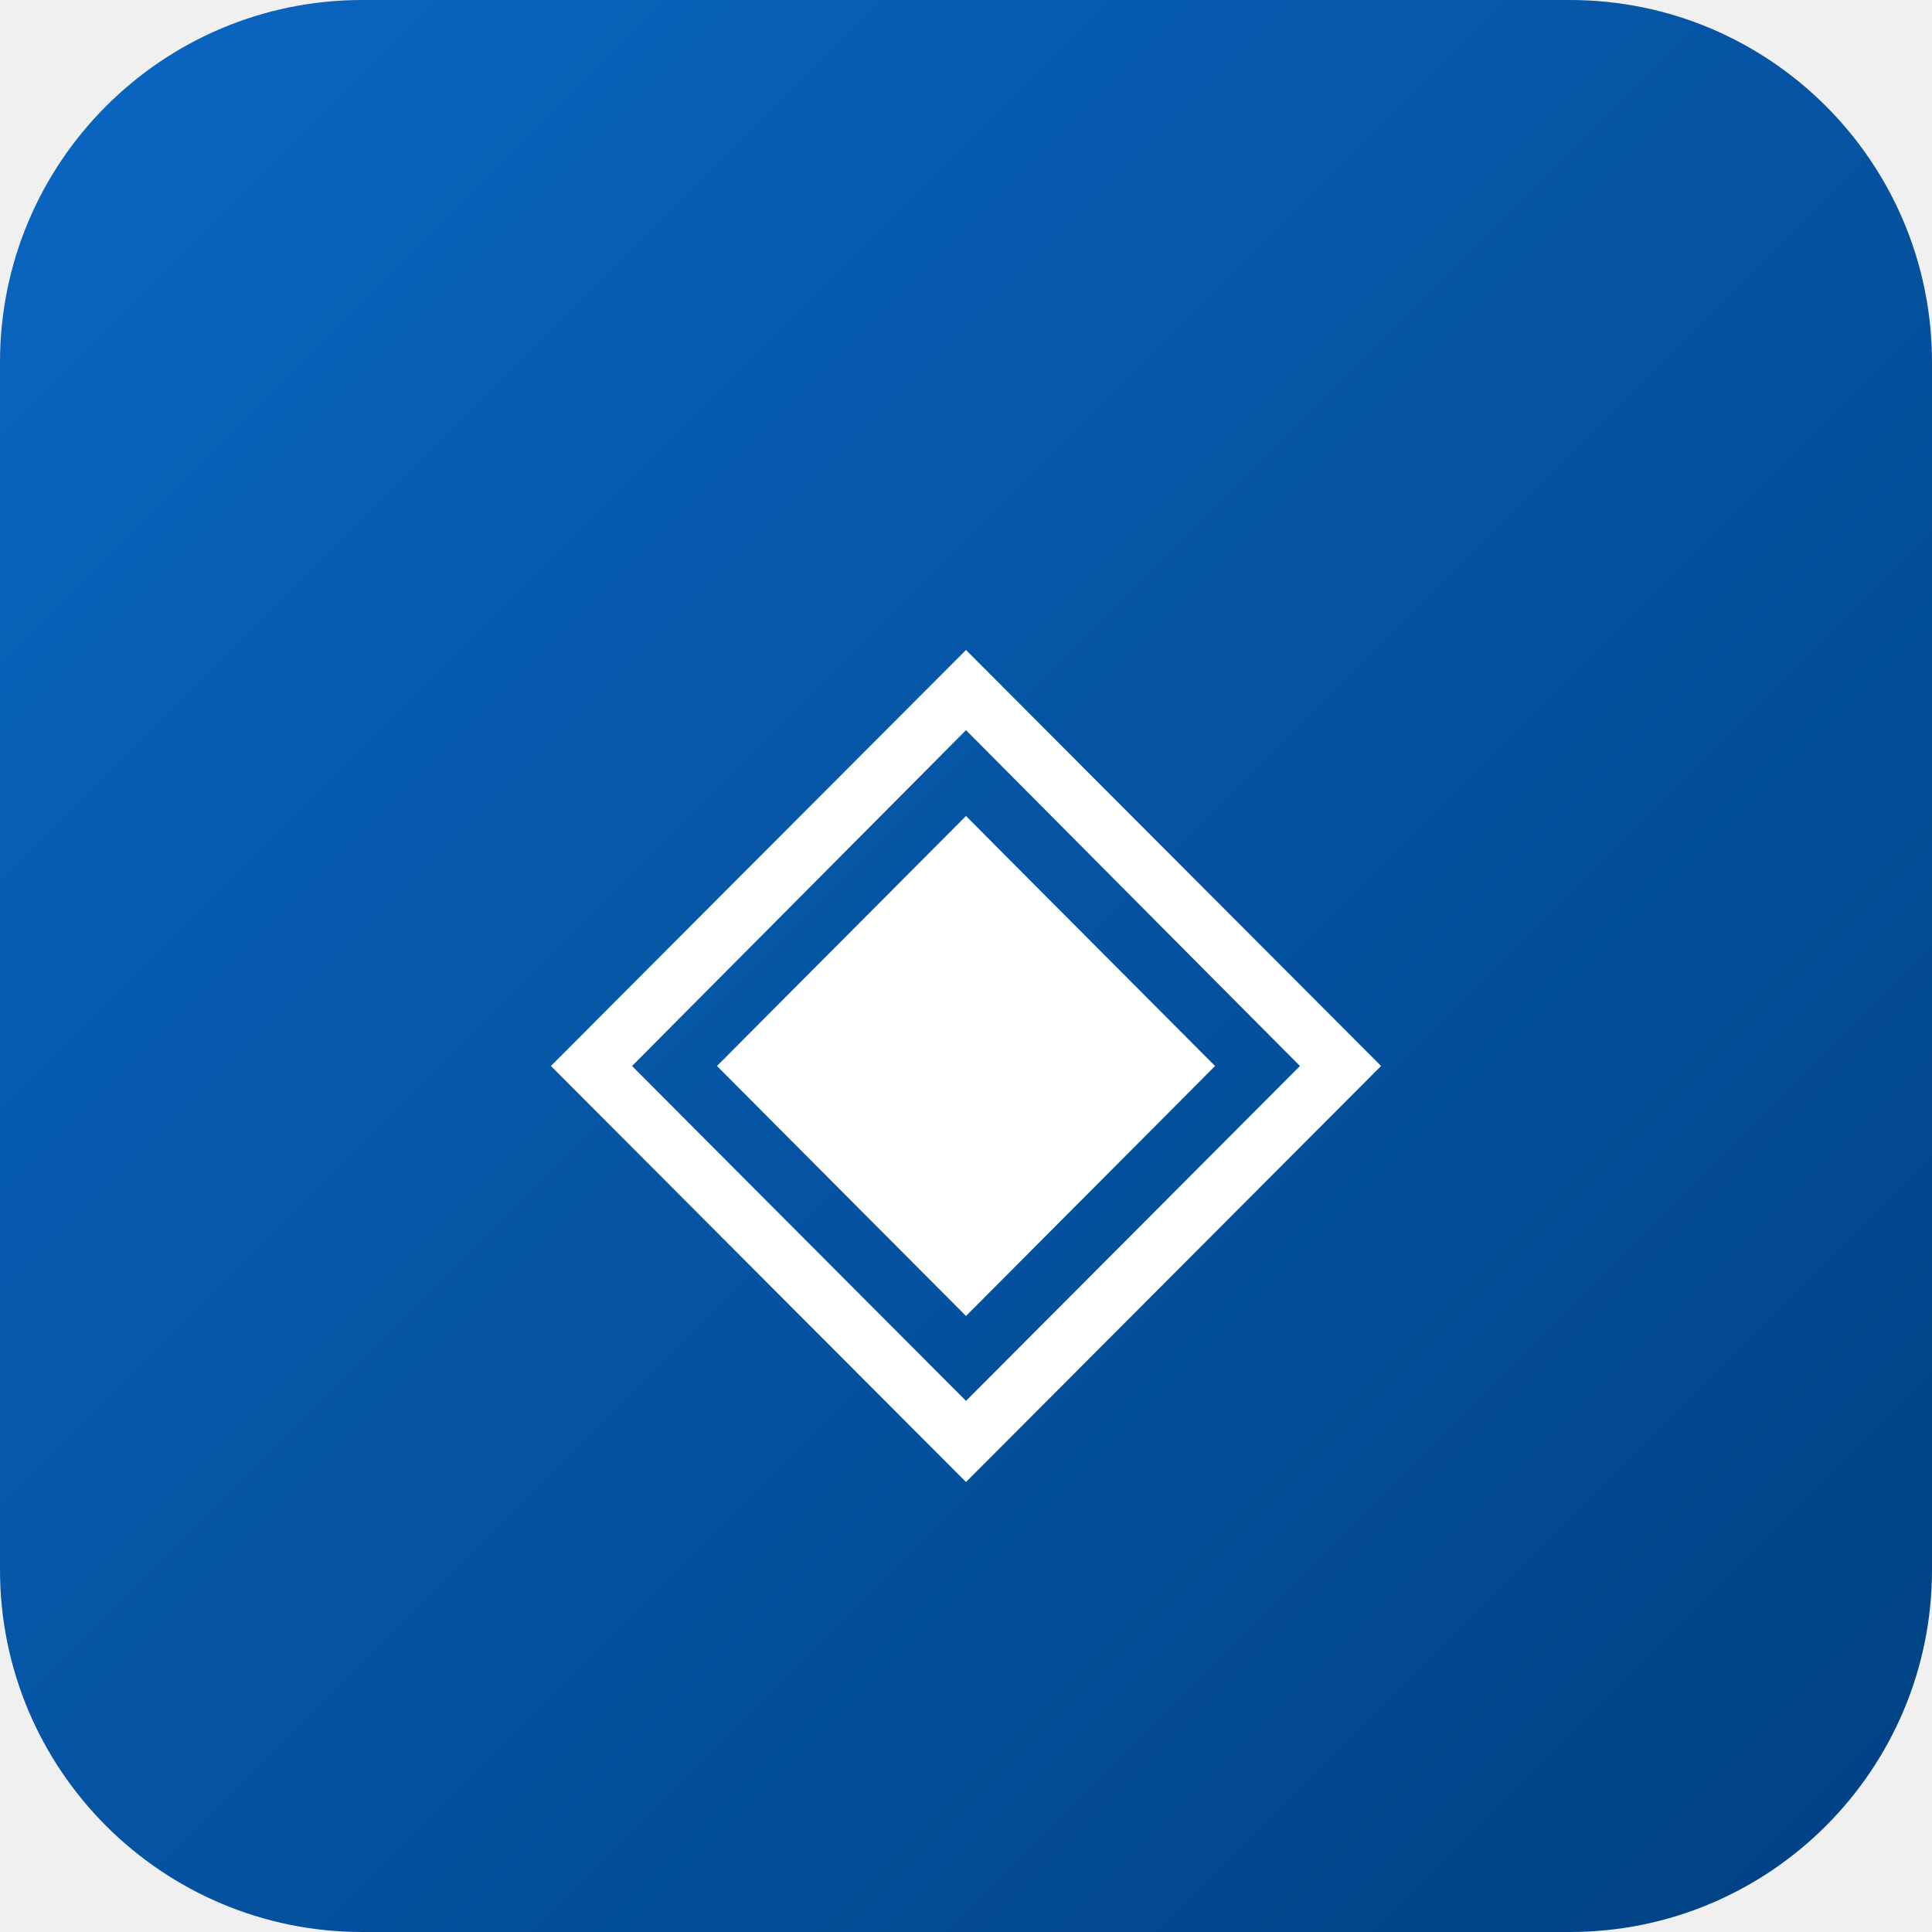
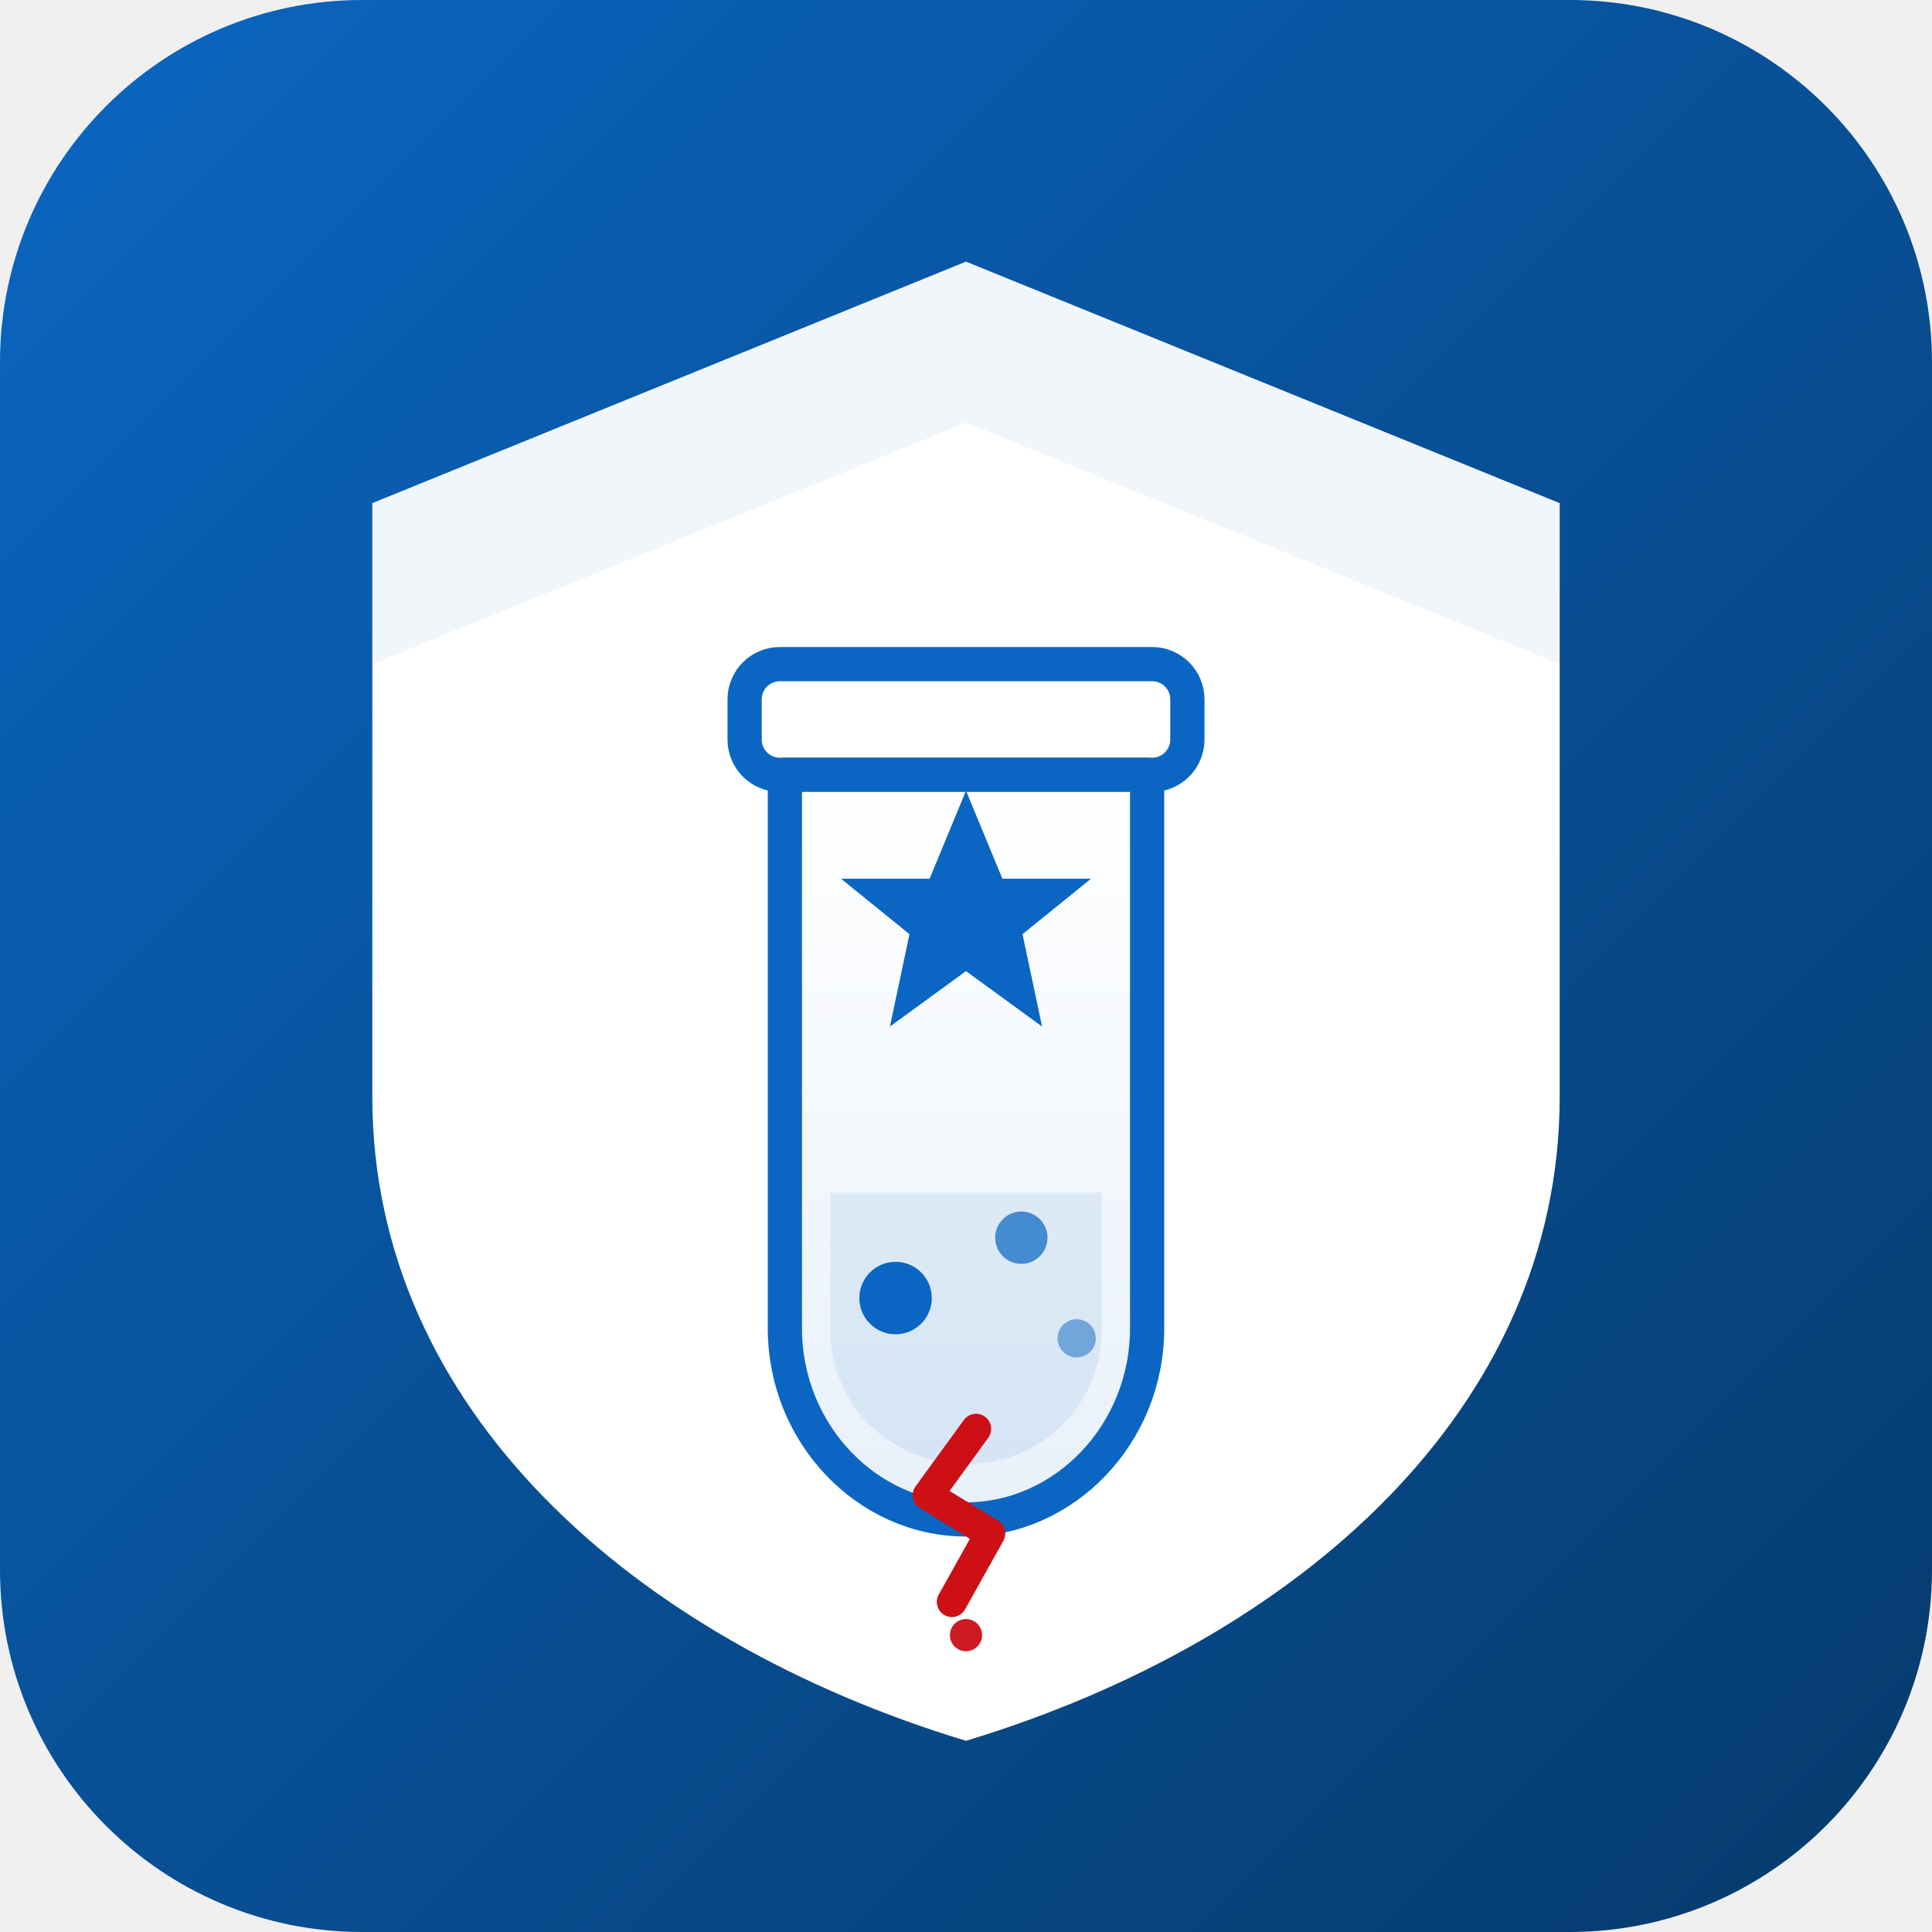
- <svg xmlns="http://www.w3.org/2000/svg" viewBox="0 0 32 32">
+ <svg xmlns="http://www.w3.org/2000/svg" viewBox="0 0 192 192">
  <defs>
-     <linearGradient id="navyGradient" x1="0%" y1="0%" x2="100%" y2="100%">
-       <stop offset="0%" style="stop-color:#0A66C2;stop-opacity:1" />
-       <stop offset="100%" style="stop-color:#004182;stop-opacity:1" />
+     <linearGradient id="bg" x1="0%" y1="0%" x2="100%" y2="100%">
+       <stop offset="0%" stop-color="#0A66C2" />
+       <stop offset="100%" stop-color="#063A6B" />
+     </linearGradient>
+     <linearGradient id="flask" x1="0%" y1="0%" x2="0%" y2="100%">
+       <stop offset="0%" stop-color="#FFFFFF" />
+       <stop offset="100%" stop-color="#E8F0FA" />
    </linearGradient>
  </defs>
-   <rect width="32" height="32" rx="6" fill="url(#navyGradient)" />
-   <text font-family="Source Sans 3, system-ui, -apple-system, sans-serif" font-weight="bold" font-size="18" fill="white" x="50%" y="50%" text-anchor="middle" dominant-baseline="central">◈</text>
+   <rect width="192" height="192" rx="36" fill="url(#bg)" />
+   <path d="M96 26 L155 50 L155 109 C155 140 129 163 96 173 C63 163 37 140 37 109 L37 50 Z" fill="white" />
+   <path d="M96 26 L155 50 L155 66 L96 42 L37 66 L37 50 Z" fill="#0A66C2" opacity="0.06" />
+   <rect x="74" y="66" width="44" height="11" rx="3.5" fill="white" stroke="#0A66C2" stroke-width="3.4" />
+   <path d="M78 77 H114 V132 C114 142.5 105.8 151 96 151 C86.2 151 78 142.5 78 132 Z" fill="url(#flask)" stroke="#0A66C2" stroke-width="3.4" stroke-linejoin="round" />
+   <path d="M82.5 118.5 H109.5 V132 C109.5 139.8 103.3 145.5 96 145.5 C88.7 145.5 82.5 139.8 82.5 132 Z" fill="#0A66C2" opacity="0.09" />
+   <circle cx="89" cy="129" r="3.6" fill="#0A66C2" />
+   <circle cx="101.5" cy="123" r="2.6" fill="#0A66C2" opacity="0.72" />
+   <circle cx="107" cy="133" r="1.9" fill="#0A66C2" opacity="0.5" />
+   <g transform="translate(96 91) scale(1.08)">
+     <path d="M0 -11.5 L3.35 -3.4 L11.5 -3.4 L5.2 1.7 L7 10.2 L0 5.1 L-7 10.2 L-5.2 1.7 L-11.5 -3.4 L-3.35 -3.4 Z" fill="#0A66C2" />
+   </g>
+   <path d="M97 142 L92.2 148.6 L98.4 152.4 L94.6 159.2" stroke="#CC1016" stroke-width="3" stroke-linecap="round" stroke-linejoin="round" fill="none" />
+   <circle cx="96" cy="162.5" r="1.6" fill="#CC1016" opacity="0.95" />
</svg>
